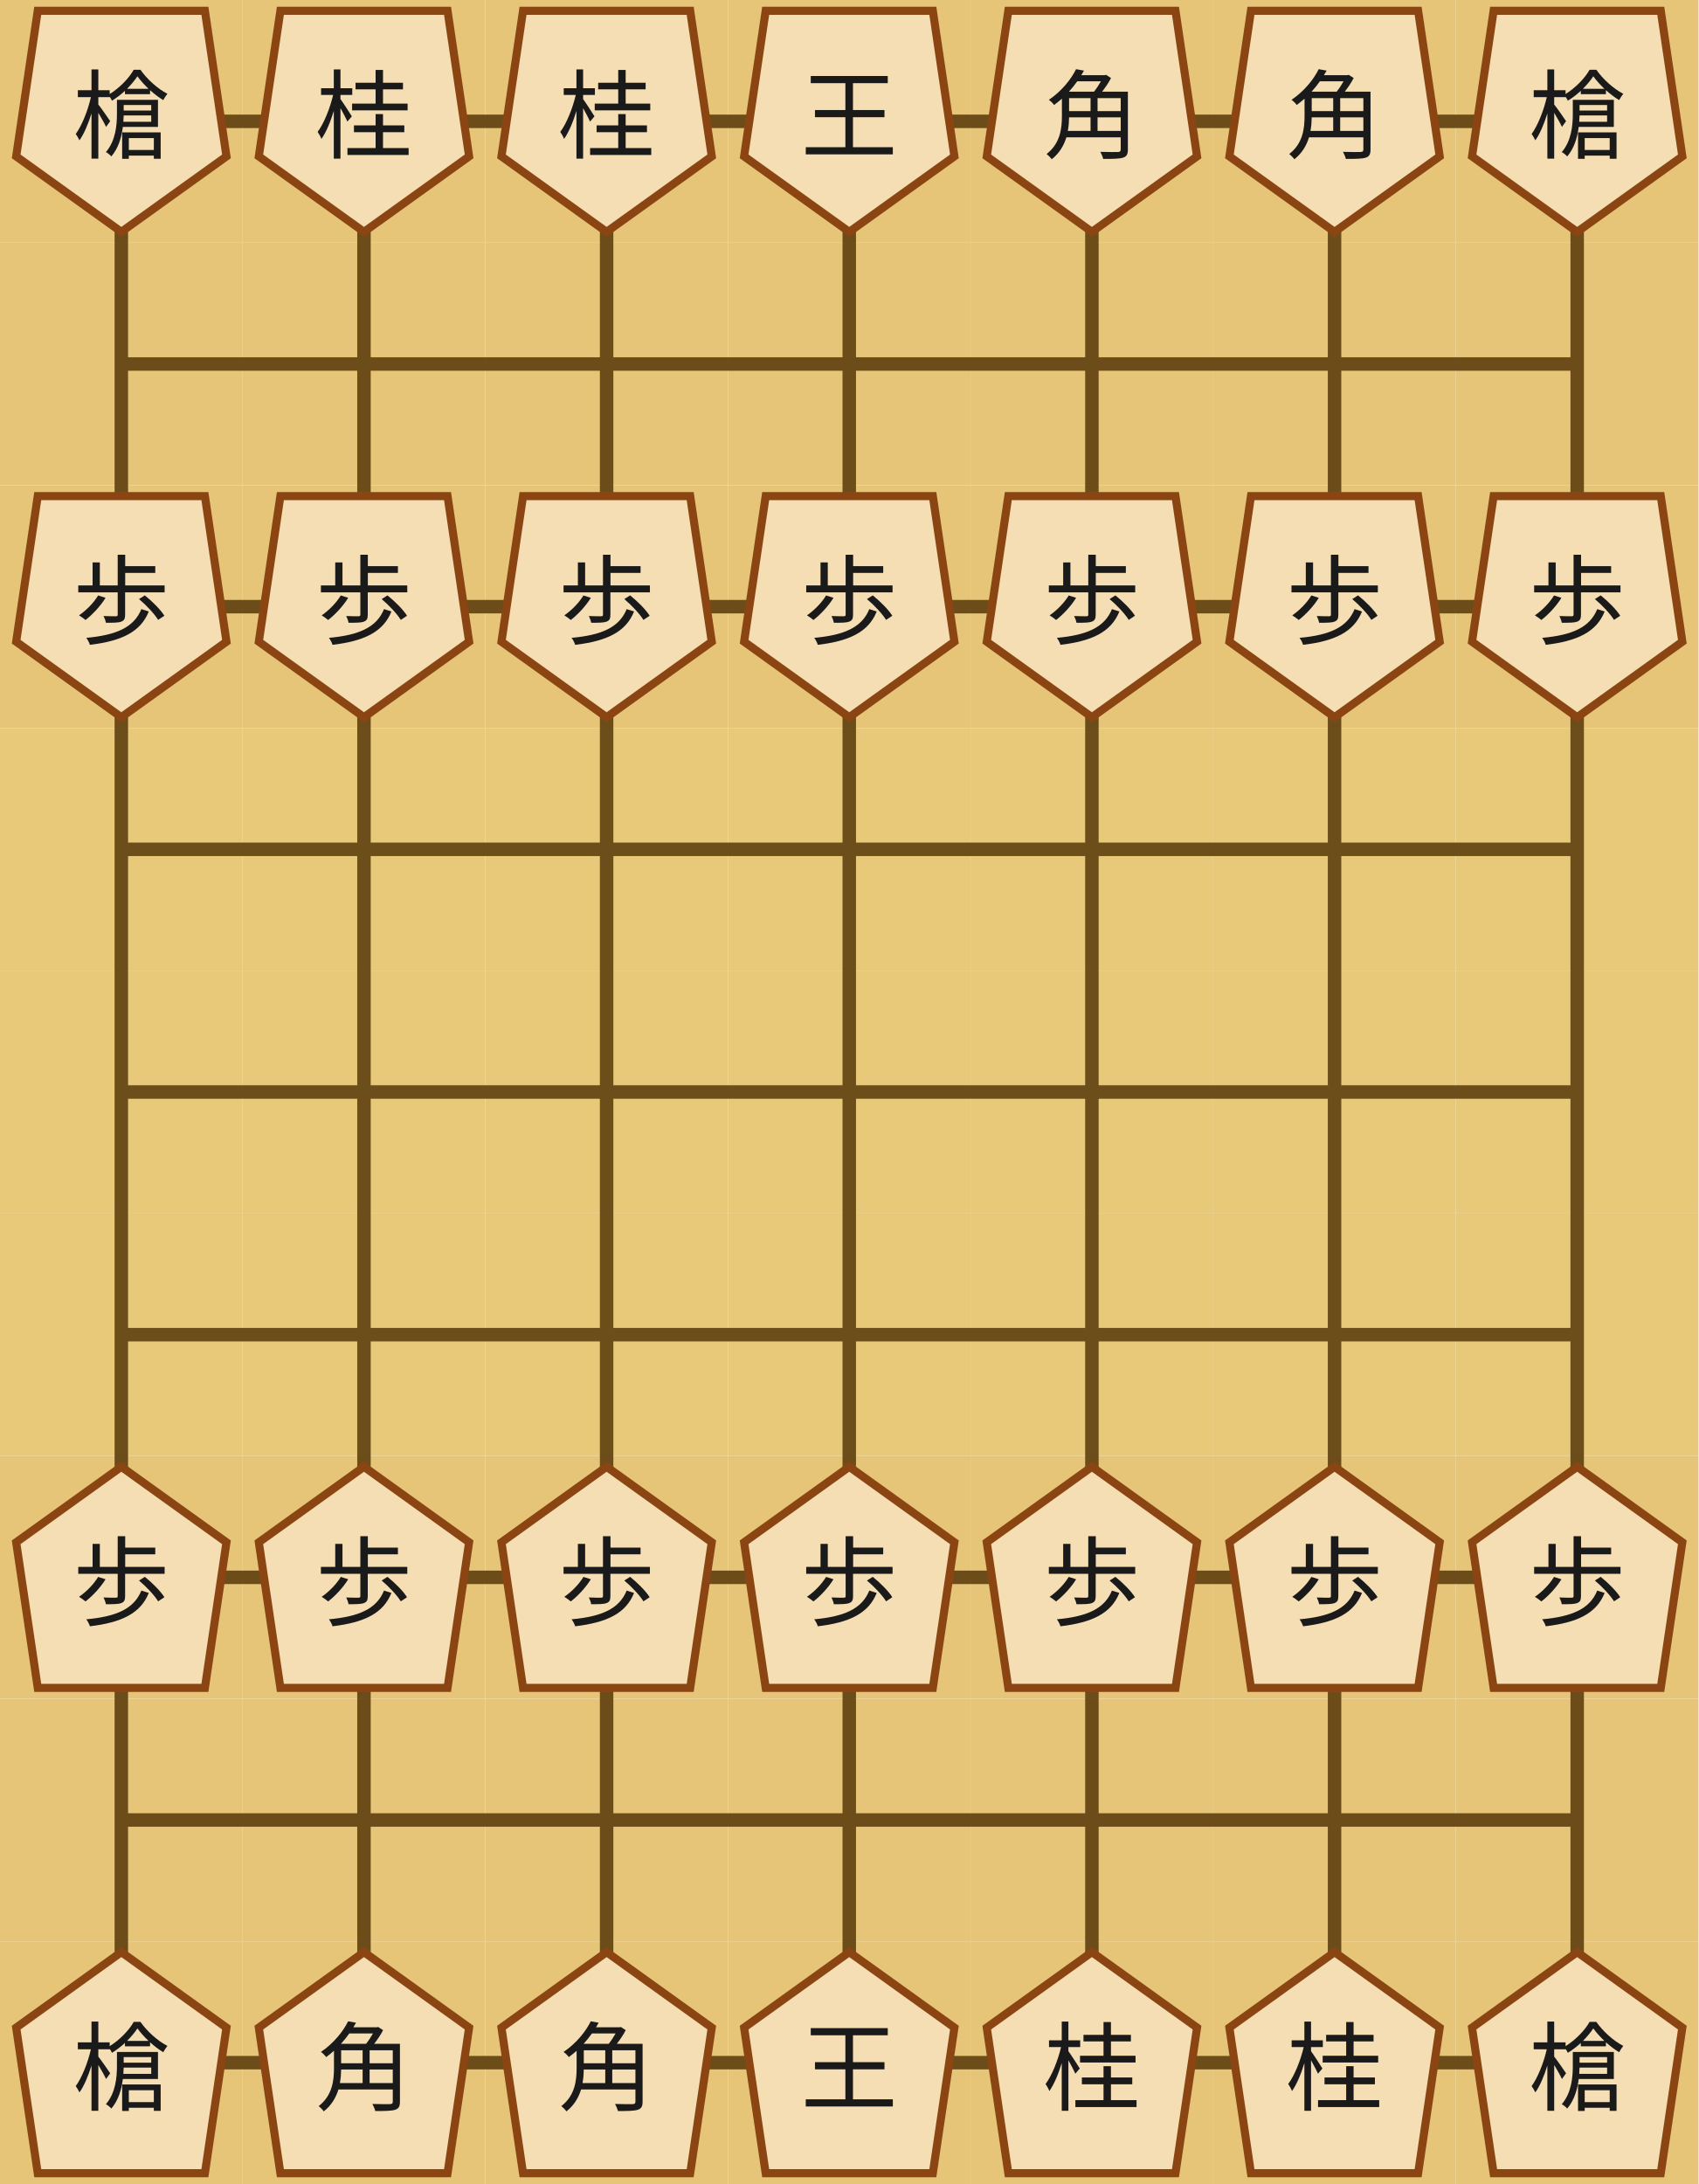
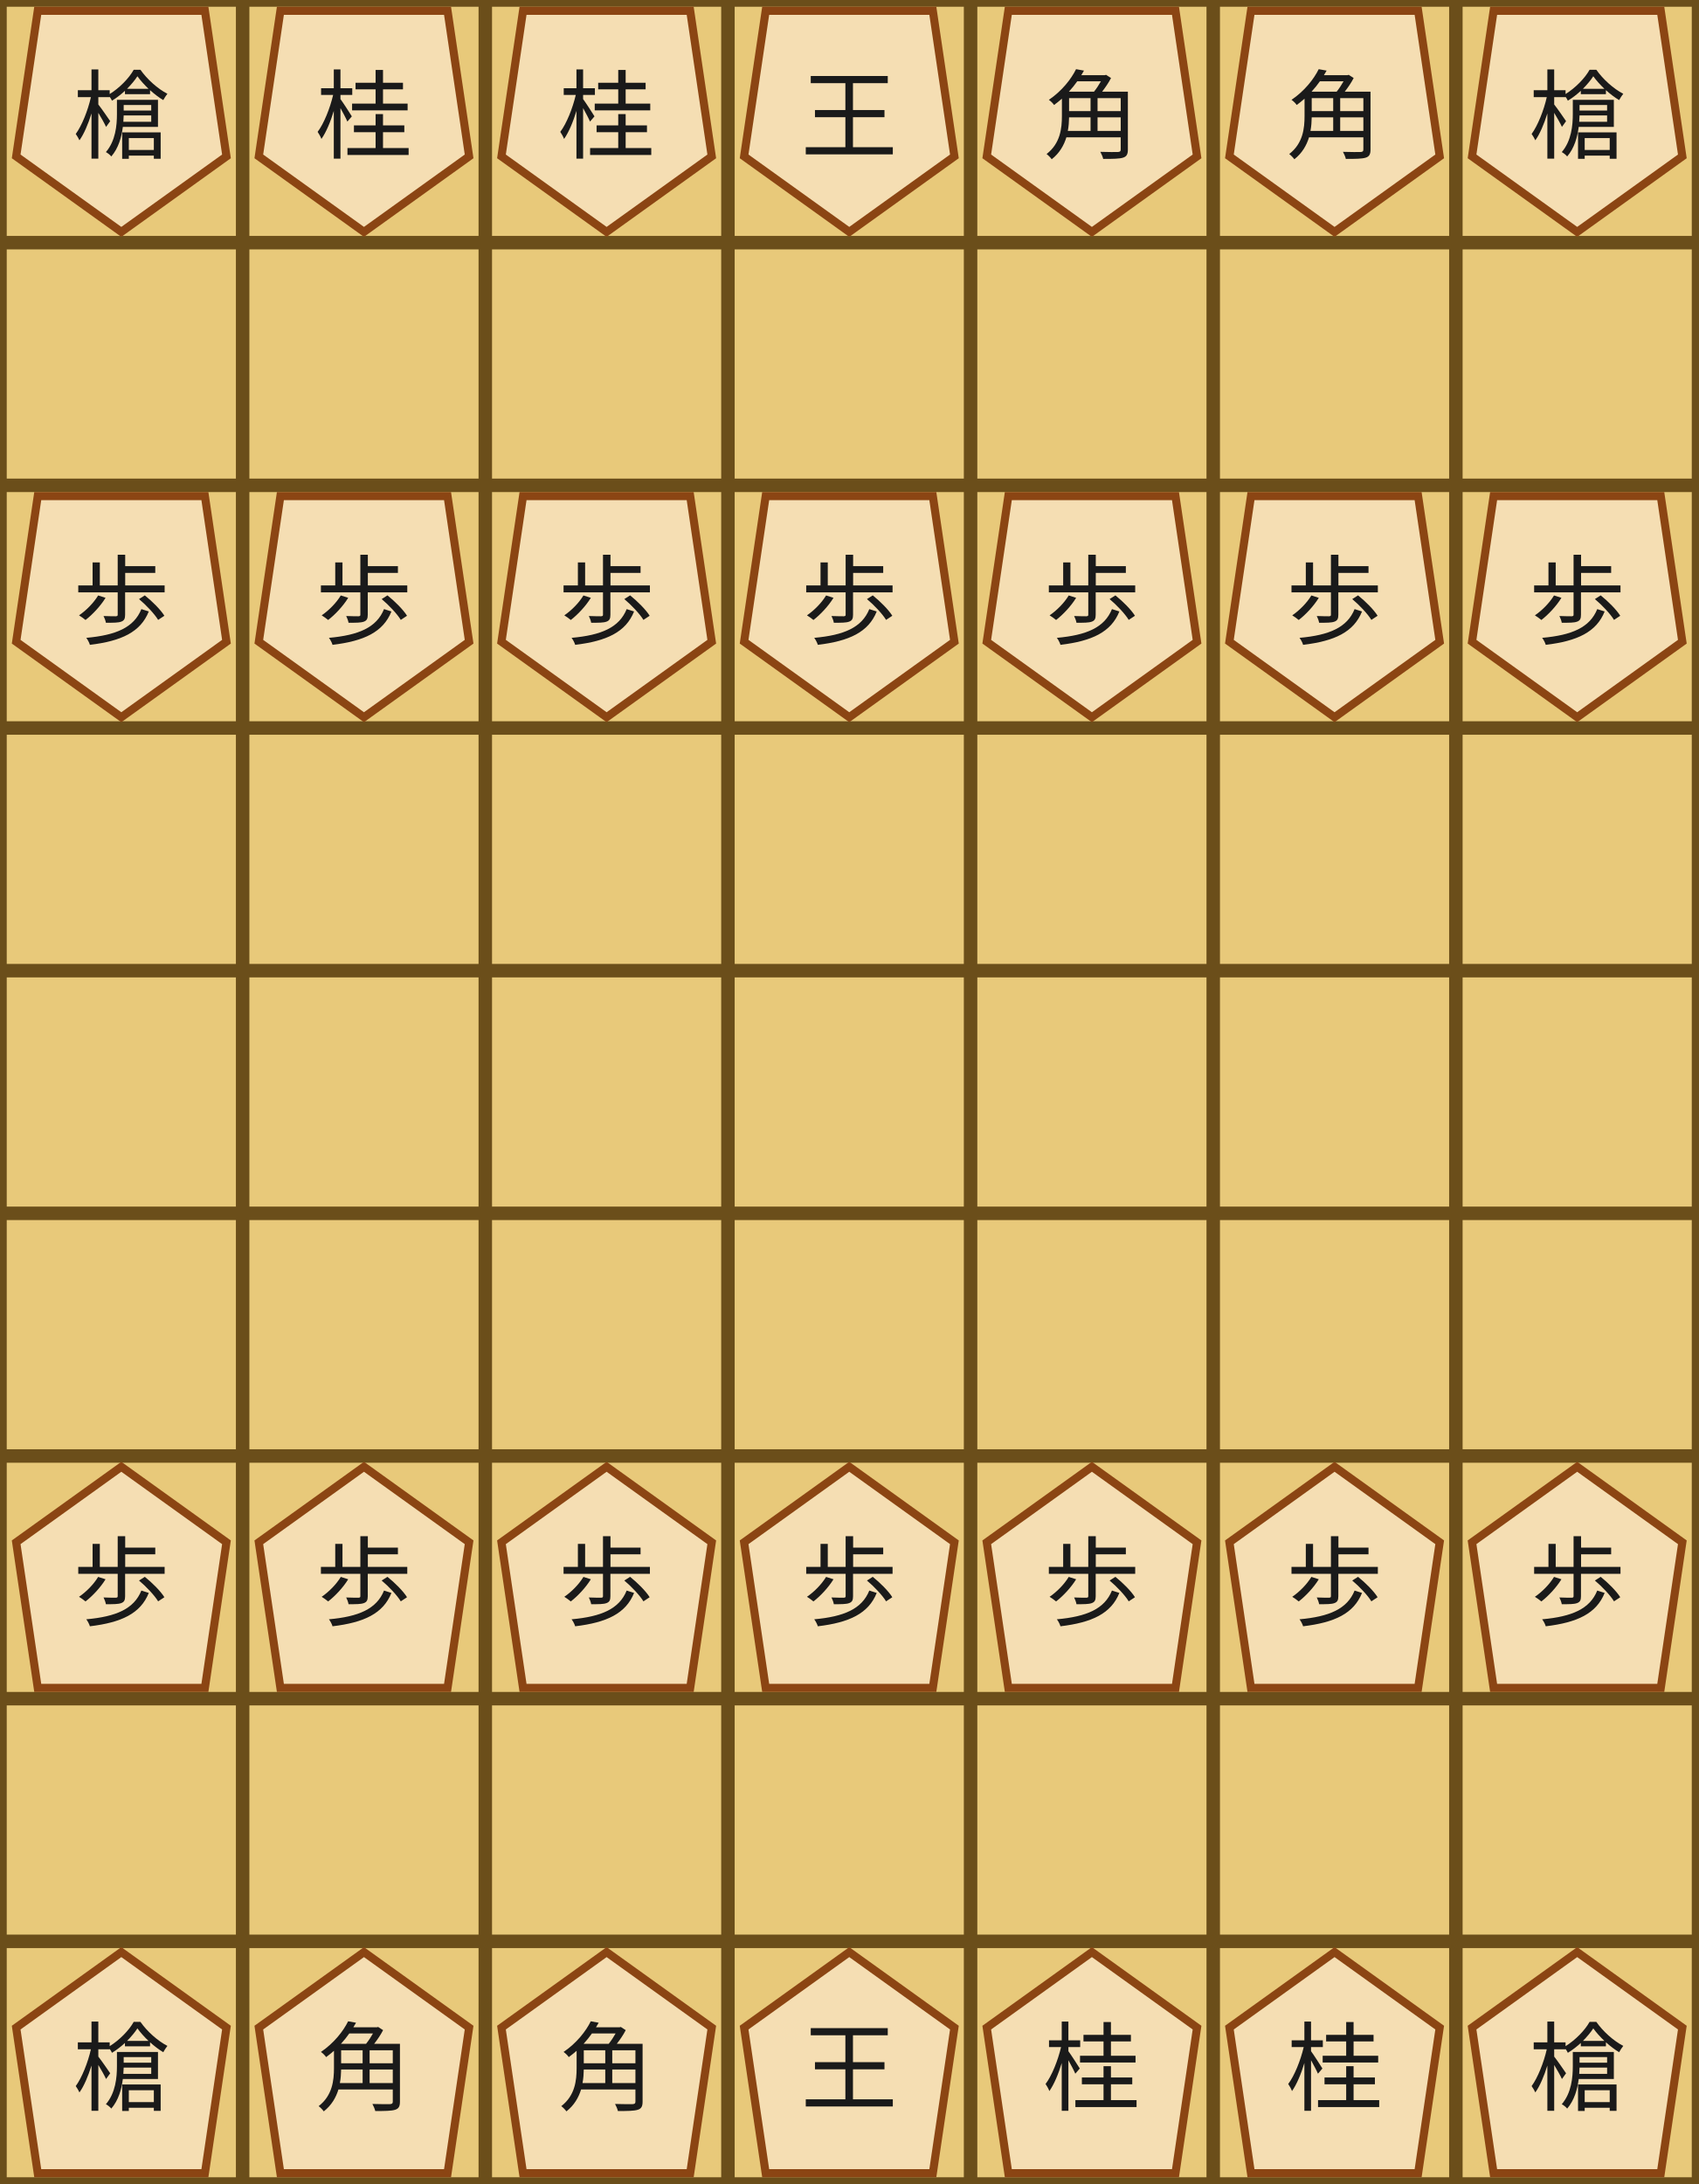
<svg xmlns="http://www.w3.org/2000/svg" viewBox="0 0 252 324" width="252" height="324">
  <defs>
    <symbol id="piece-mce-shogi-fairy-bY" viewBox="0 0 45 45">
      <polygon points="22.5,43 3,29 7,2 38,2 42,29" fill="#f5deb3" stroke="#8b4513" stroke-width="1.5" />
      <text x="22.5" y="28" text-anchor="middle" font-size="18" font-family="serif" fill="#1a1a1a">槍</text>
    </symbol>
    <symbol id="piece-mce-shogi-fairy-bN" viewBox="0 0 45 45">
      <polygon points="22.5,43 3,29 7,2 38,2 42,29" fill="#f5deb3" stroke="#8b4513" stroke-width="1.5" />
      <text x="22.5" y="28" text-anchor="middle" font-size="18" font-family="serif" fill="#1a1a1a">桂</text>
    </symbol>
    <symbol id="piece-mce-shogi-fairy-bK" viewBox="0 0 45 45">
      <polygon points="22.5,43 3,29 7,2 38,2 42,29" fill="#f5deb3" stroke="#8b4513" stroke-width="1.5" />
      <text x="22.5" y="28" text-anchor="middle" font-size="18" font-family="serif" fill="#1a1a1a">王</text>
    </symbol>
    <symbol id="piece-mce-shogi-fairy-bB" viewBox="0 0 45 45">
      <polygon points="22.5,43 3,29 7,2 38,2 42,29" fill="#f5deb3" stroke="#8b4513" stroke-width="1.5" />
      <text x="22.5" y="28" text-anchor="middle" font-size="18" font-family="serif" fill="#1a1a1a">角</text>
    </symbol>
    <symbol id="piece-mce-shogi-fairy-bP" viewBox="0 0 45 45">
      <polygon points="22.5,43 3,29 7,2 38,2 42,29" fill="#f5deb3" stroke="#8b4513" stroke-width="1.5" />
      <text x="22.5" y="28" text-anchor="middle" font-size="18" font-family="serif" fill="#1a1a1a">歩</text>
    </symbol>
    <symbol id="piece-mce-shogi-fairy-wP" viewBox="0 0 45 45">
      <polygon points="22.5,2 42,16 38,43 7,43 3,16" fill="#f5deb3" stroke="#8b4513" stroke-width="1.5" />
      <text x="22.5" y="30" text-anchor="middle" font-size="18" font-family="serif" fill="#1a1a1a">歩</text>
    </symbol>
    <symbol id="piece-mce-shogi-fairy-wY" viewBox="0 0 45 45">
      <polygon points="22.5,2 42,16 38,43 7,43 3,16" fill="#f5deb3" stroke="#8b4513" stroke-width="1.5" />
      <text x="22.5" y="30" text-anchor="middle" font-size="18" font-family="serif" fill="#1a1a1a">槍</text>
    </symbol>
    <symbol id="piece-mce-shogi-fairy-wB" viewBox="0 0 45 45">
      <polygon points="22.5,2 42,16 38,43 7,43 3,16" fill="#f5deb3" stroke="#8b4513" stroke-width="1.5" />
      <text x="22.5" y="30" text-anchor="middle" font-size="18" font-family="serif" fill="#1a1a1a">角</text>
    </symbol>
    <symbol id="piece-mce-shogi-fairy-wK" viewBox="0 0 45 45">
      <polygon points="22.5,2 42,16 38,43 7,43 3,16" fill="#f5deb3" stroke="#8b4513" stroke-width="1.5" />
      <text x="22.5" y="30" text-anchor="middle" font-size="18" font-family="serif" fill="#1a1a1a">王</text>
    </symbol>
    <symbol id="piece-mce-shogi-fairy-wN" viewBox="0 0 45 45">
      <polygon points="22.5,2 42,16 38,43 7,43 3,16" fill="#f5deb3" stroke="#8b4513" stroke-width="1.5" />
      <text x="22.5" y="30" text-anchor="middle" font-size="18" font-family="serif" fill="#1a1a1a">桂</text>
    </symbol>
  </defs>
  <rect x="0" y="0" width="36" height="36" fill="#e8c97a" data-sq="a9" class="board-cell" pointer-events="all" />
  <rect x="36" y="0" width="36" height="36" fill="#e8c97a" data-sq="b9" class="board-cell" pointer-events="all" />
  <rect x="72" y="0" width="36" height="36" fill="#e8c97a" data-sq="c9" class="board-cell" pointer-events="all" />
  <rect x="108" y="0" width="36" height="36" fill="#e8c97a" data-sq="d9" class="board-cell" pointer-events="all" />
  <rect x="144" y="0" width="36" height="36" fill="#e8c97a" data-sq="e9" class="board-cell" pointer-events="all" />
  <rect x="180" y="0" width="36" height="36" fill="#e8c97a" data-sq="f9" class="board-cell" pointer-events="all" />
  <rect x="216" y="0" width="36" height="36" fill="#e8c97a" data-sq="g9" class="board-cell" pointer-events="all" />
  <rect x="0" y="36" width="36" height="36" fill="#e8c97a" data-sq="a8" class="board-cell" pointer-events="all" />
  <rect x="36" y="36" width="36" height="36" fill="#e8c97a" data-sq="b8" class="board-cell" pointer-events="all" />
  <rect x="72" y="36" width="36" height="36" fill="#e8c97a" data-sq="c8" class="board-cell" pointer-events="all" />
  <rect x="108" y="36" width="36" height="36" fill="#e8c97a" data-sq="d8" class="board-cell" pointer-events="all" />
  <rect x="144" y="36" width="36" height="36" fill="#e8c97a" data-sq="e8" class="board-cell" pointer-events="all" />
  <rect x="180" y="36" width="36" height="36" fill="#e8c97a" data-sq="f8" class="board-cell" pointer-events="all" />
  <rect x="216" y="36" width="36" height="36" fill="#e8c97a" data-sq="g8" class="board-cell" pointer-events="all" />
  <rect x="0" y="72" width="36" height="36" fill="#e8c97a" data-sq="a7" class="board-cell" pointer-events="all" />
  <rect x="36" y="72" width="36" height="36" fill="#e8c97a" data-sq="b7" class="board-cell" pointer-events="all" />
  <rect x="72" y="72" width="36" height="36" fill="#e8c97a" data-sq="c7" class="board-cell" pointer-events="all" />
  <rect x="108" y="72" width="36" height="36" fill="#e8c97a" data-sq="d7" class="board-cell" pointer-events="all" />
  <rect x="144" y="72" width="36" height="36" fill="#e8c97a" data-sq="e7" class="board-cell" pointer-events="all" />
  <rect x="180" y="72" width="36" height="36" fill="#e8c97a" data-sq="f7" class="board-cell" pointer-events="all" />
  <rect x="216" y="72" width="36" height="36" fill="#e8c97a" data-sq="g7" class="board-cell" pointer-events="all" />
  <rect x="0" y="108" width="36" height="36" fill="#e8c97a" data-sq="a6" class="board-cell" pointer-events="all" />
  <rect x="36" y="108" width="36" height="36" fill="#e8c97a" data-sq="b6" class="board-cell" pointer-events="all" />
  <rect x="72" y="108" width="36" height="36" fill="#e8c97a" data-sq="c6" class="board-cell" pointer-events="all" />
  <rect x="108" y="108" width="36" height="36" fill="#e8c97a" data-sq="d6" class="board-cell" pointer-events="all" />
  <rect x="144" y="108" width="36" height="36" fill="#e8c97a" data-sq="e6" class="board-cell" pointer-events="all" />
  <rect x="180" y="108" width="36" height="36" fill="#e8c97a" data-sq="f6" class="board-cell" pointer-events="all" />
  <rect x="216" y="108" width="36" height="36" fill="#e8c97a" data-sq="g6" class="board-cell" pointer-events="all" />
  <rect x="0" y="144" width="36" height="36" fill="#e8c97a" data-sq="a5" class="board-cell" pointer-events="all" />
  <rect x="36" y="144" width="36" height="36" fill="#e8c97a" data-sq="b5" class="board-cell" pointer-events="all" />
  <rect x="72" y="144" width="36" height="36" fill="#e8c97a" data-sq="c5" class="board-cell" pointer-events="all" />
  <rect x="108" y="144" width="36" height="36" fill="#e8c97a" data-sq="d5" class="board-cell" pointer-events="all" />
  <rect x="144" y="144" width="36" height="36" fill="#e8c97a" data-sq="e5" class="board-cell" pointer-events="all" />
  <rect x="180" y="144" width="36" height="36" fill="#e8c97a" data-sq="f5" class="board-cell" pointer-events="all" />
  <rect x="216" y="144" width="36" height="36" fill="#e8c97a" data-sq="g5" class="board-cell" pointer-events="all" />
  <rect x="0" y="180" width="36" height="36" fill="#e8c97a" data-sq="a4" class="board-cell" pointer-events="all" />
  <rect x="36" y="180" width="36" height="36" fill="#e8c97a" data-sq="b4" class="board-cell" pointer-events="all" />
  <rect x="72" y="180" width="36" height="36" fill="#e8c97a" data-sq="c4" class="board-cell" pointer-events="all" />
  <rect x="108" y="180" width="36" height="36" fill="#e8c97a" data-sq="d4" class="board-cell" pointer-events="all" />
  <rect x="144" y="180" width="36" height="36" fill="#e8c97a" data-sq="e4" class="board-cell" pointer-events="all" />
  <rect x="180" y="180" width="36" height="36" fill="#e8c97a" data-sq="f4" class="board-cell" pointer-events="all" />
  <rect x="216" y="180" width="36" height="36" fill="#e8c97a" data-sq="g4" class="board-cell" pointer-events="all" />
  <rect x="0" y="216" width="36" height="36" fill="#e8c97a" data-sq="a3" class="board-cell" pointer-events="all" />
  <rect x="36" y="216" width="36" height="36" fill="#e8c97a" data-sq="b3" class="board-cell" pointer-events="all" />
  <rect x="72" y="216" width="36" height="36" fill="#e8c97a" data-sq="c3" class="board-cell" pointer-events="all" />
  <rect x="108" y="216" width="36" height="36" fill="#e8c97a" data-sq="d3" class="board-cell" pointer-events="all" />
  <rect x="144" y="216" width="36" height="36" fill="#e8c97a" data-sq="e3" class="board-cell" pointer-events="all" />
  <rect x="180" y="216" width="36" height="36" fill="#e8c97a" data-sq="f3" class="board-cell" pointer-events="all" />
  <rect x="216" y="216" width="36" height="36" fill="#e8c97a" data-sq="g3" class="board-cell" pointer-events="all" />
  <rect x="0" y="252" width="36" height="36" fill="#e8c97a" data-sq="a2" class="board-cell" pointer-events="all" />
  <rect x="36" y="252" width="36" height="36" fill="#e8c97a" data-sq="b2" class="board-cell" pointer-events="all" />
  <rect x="72" y="252" width="36" height="36" fill="#e8c97a" data-sq="c2" class="board-cell" pointer-events="all" />
  <rect x="108" y="252" width="36" height="36" fill="#e8c97a" data-sq="d2" class="board-cell" pointer-events="all" />
  <rect x="144" y="252" width="36" height="36" fill="#e8c97a" data-sq="e2" class="board-cell" pointer-events="all" />
  <rect x="180" y="252" width="36" height="36" fill="#e8c97a" data-sq="f2" class="board-cell" pointer-events="all" />
  <rect x="216" y="252" width="36" height="36" fill="#e8c97a" data-sq="g2" class="board-cell" pointer-events="all" />
  <rect x="0" y="288" width="36" height="36" fill="#e8c97a" data-sq="a1" class="board-cell" pointer-events="all" />
  <rect x="36" y="288" width="36" height="36" fill="#e8c97a" data-sq="b1" class="board-cell" pointer-events="all" />
  <rect x="72" y="288" width="36" height="36" fill="#e8c97a" data-sq="c1" class="board-cell" pointer-events="all" />
  <rect x="108" y="288" width="36" height="36" fill="#e8c97a" data-sq="d1" class="board-cell" pointer-events="all" />
  <rect x="144" y="288" width="36" height="36" fill="#e8c97a" data-sq="e1" class="board-cell" pointer-events="all" />
  <rect x="180" y="288" width="36" height="36" fill="#e8c97a" data-sq="f1" class="board-cell" pointer-events="all" />
  <rect x="216" y="288" width="36" height="36" fill="#e8c97a" data-sq="g1" class="board-cell" pointer-events="all" />
-   <line x1="18" y1="18" x2="234" y2="18" pointer-events="none" stroke="#6b4e1a" stroke-width="2" />
-   <line x1="18" y1="54" x2="234" y2="54" pointer-events="none" stroke="#6b4e1a" stroke-width="2" />
-   <line x1="18" y1="90" x2="234" y2="90" pointer-events="none" stroke="#6b4e1a" stroke-width="2" />
-   <line x1="18" y1="126" x2="234" y2="126" pointer-events="none" stroke="#6b4e1a" stroke-width="2" />
-   <line x1="18" y1="162" x2="234" y2="162" pointer-events="none" stroke="#6b4e1a" stroke-width="2" />
-   <line x1="18" y1="198" x2="234" y2="198" pointer-events="none" stroke="#6b4e1a" stroke-width="2" />
-   <line x1="18" y1="234" x2="234" y2="234" pointer-events="none" stroke="#6b4e1a" stroke-width="2" />
-   <line x1="18" y1="270" x2="234" y2="270" pointer-events="none" stroke="#6b4e1a" stroke-width="2" />
-   <line x1="18" y1="306" x2="234" y2="306" pointer-events="none" stroke="#6b4e1a" stroke-width="2" />
-   <line x1="18" y1="18" x2="18" y2="306" pointer-events="none" stroke="#6b4e1a" stroke-width="2" />
-   <line x1="54" y1="18" x2="54" y2="306" pointer-events="none" stroke="#6b4e1a" stroke-width="2" />
-   <line x1="90" y1="18" x2="90" y2="306" pointer-events="none" stroke="#6b4e1a" stroke-width="2" />
-   <line x1="126" y1="18" x2="126" y2="306" pointer-events="none" stroke="#6b4e1a" stroke-width="2" />
-   <line x1="162" y1="18" x2="162" y2="306" pointer-events="none" stroke="#6b4e1a" stroke-width="2" />
-   <line x1="198" y1="18" x2="198" y2="306" pointer-events="none" stroke="#6b4e1a" stroke-width="2" />
-   <line x1="234" y1="18" x2="234" y2="306" pointer-events="none" stroke="#6b4e1a" stroke-width="2" />
-   <rect x="0" y="0" width="36" height="36" fill="rgba(180, 60, 40, 0.08)" opacity="0.3" pointer-events="none" />
-   <rect x="36" y="0" width="36" height="36" fill="rgba(180, 60, 40, 0.08)" opacity="0.3" pointer-events="none" />
-   <rect x="72" y="0" width="36" height="36" fill="rgba(180, 60, 40, 0.08)" opacity="0.3" pointer-events="none" />
-   <rect x="108" y="0" width="36" height="36" fill="rgba(180, 60, 40, 0.08)" opacity="0.3" pointer-events="none" />
-   <rect x="144" y="0" width="36" height="36" fill="rgba(180, 60, 40, 0.08)" opacity="0.3" pointer-events="none" />
-   <rect x="180" y="0" width="36" height="36" fill="rgba(180, 60, 40, 0.08)" opacity="0.3" pointer-events="none" />
-   <rect x="216" y="0" width="36" height="36" fill="rgba(180, 60, 40, 0.08)" opacity="0.3" pointer-events="none" />
-   <rect x="0" y="36" width="36" height="36" fill="rgba(180, 60, 40, 0.08)" opacity="0.3" pointer-events="none" />
-   <rect x="36" y="36" width="36" height="36" fill="rgba(180, 60, 40, 0.08)" opacity="0.3" pointer-events="none" />
-   <rect x="72" y="36" width="36" height="36" fill="rgba(180, 60, 40, 0.08)" opacity="0.3" pointer-events="none" />
-   <rect x="108" y="36" width="36" height="36" fill="rgba(180, 60, 40, 0.08)" opacity="0.3" pointer-events="none" />
-   <rect x="144" y="36" width="36" height="36" fill="rgba(180, 60, 40, 0.08)" opacity="0.3" pointer-events="none" />
-   <rect x="180" y="36" width="36" height="36" fill="rgba(180, 60, 40, 0.08)" opacity="0.3" pointer-events="none" />
-   <rect x="216" y="36" width="36" height="36" fill="rgba(180, 60, 40, 0.08)" opacity="0.3" pointer-events="none" />
-   <rect x="0" y="72" width="36" height="36" fill="rgba(180, 60, 40, 0.08)" opacity="0.3" pointer-events="none" />
-   <rect x="36" y="72" width="36" height="36" fill="rgba(180, 60, 40, 0.08)" opacity="0.3" pointer-events="none" />
-   <rect x="72" y="72" width="36" height="36" fill="rgba(180, 60, 40, 0.08)" opacity="0.3" pointer-events="none" />
-   <rect x="108" y="72" width="36" height="36" fill="rgba(180, 60, 40, 0.08)" opacity="0.3" pointer-events="none" />
-   <rect x="144" y="72" width="36" height="36" fill="rgba(180, 60, 40, 0.08)" opacity="0.3" pointer-events="none" />
-   <rect x="180" y="72" width="36" height="36" fill="rgba(180, 60, 40, 0.08)" opacity="0.3" pointer-events="none" />
-   <rect x="216" y="72" width="36" height="36" fill="rgba(180, 60, 40, 0.08)" opacity="0.3" pointer-events="none" />
-   <rect x="0" y="216" width="36" height="36" fill="rgba(180, 60, 40, 0.08)" opacity="0.3" pointer-events="none" />
-   <rect x="36" y="216" width="36" height="36" fill="rgba(180, 60, 40, 0.08)" opacity="0.3" pointer-events="none" />
-   <rect x="72" y="216" width="36" height="36" fill="rgba(180, 60, 40, 0.08)" opacity="0.3" pointer-events="none" />
-   <rect x="108" y="216" width="36" height="36" fill="rgba(180, 60, 40, 0.08)" opacity="0.3" pointer-events="none" />
-   <rect x="144" y="216" width="36" height="36" fill="rgba(180, 60, 40, 0.08)" opacity="0.3" pointer-events="none" />
-   <rect x="180" y="216" width="36" height="36" fill="rgba(180, 60, 40, 0.08)" opacity="0.3" pointer-events="none" />
-   <rect x="216" y="216" width="36" height="36" fill="rgba(180, 60, 40, 0.08)" opacity="0.3" pointer-events="none" />
-   <rect x="0" y="252" width="36" height="36" fill="rgba(180, 60, 40, 0.08)" opacity="0.3" pointer-events="none" />
-   <rect x="36" y="252" width="36" height="36" fill="rgba(180, 60, 40, 0.08)" opacity="0.3" pointer-events="none" />
-   <rect x="72" y="252" width="36" height="36" fill="rgba(180, 60, 40, 0.08)" opacity="0.3" pointer-events="none" />
-   <rect x="108" y="252" width="36" height="36" fill="rgba(180, 60, 40, 0.08)" opacity="0.3" pointer-events="none" />
-   <rect x="144" y="252" width="36" height="36" fill="rgba(180, 60, 40, 0.08)" opacity="0.3" pointer-events="none" />
-   <rect x="180" y="252" width="36" height="36" fill="rgba(180, 60, 40, 0.08)" opacity="0.3" pointer-events="none" />
-   <rect x="216" y="252" width="36" height="36" fill="rgba(180, 60, 40, 0.08)" opacity="0.3" pointer-events="none" />
-   <rect x="0" y="288" width="36" height="36" fill="rgba(180, 60, 40, 0.08)" opacity="0.3" pointer-events="none" />
-   <rect x="36" y="288" width="36" height="36" fill="rgba(180, 60, 40, 0.08)" opacity="0.3" pointer-events="none" />
-   <rect x="72" y="288" width="36" height="36" fill="rgba(180, 60, 40, 0.08)" opacity="0.3" pointer-events="none" />
-   <rect x="108" y="288" width="36" height="36" fill="rgba(180, 60, 40, 0.08)" opacity="0.3" pointer-events="none" />
-   <rect x="144" y="288" width="36" height="36" fill="rgba(180, 60, 40, 0.08)" opacity="0.3" pointer-events="none" />
-   <rect x="180" y="288" width="36" height="36" fill="rgba(180, 60, 40, 0.08)" opacity="0.3" pointer-events="none" />
-   <rect x="216" y="288" width="36" height="36" fill="rgba(180, 60, 40, 0.08)" opacity="0.3" pointer-events="none" />
-   <circle cx="90" cy="90" r="3" fill="#6b4e1a" pointer-events="none" />
-   <circle cx="234" cy="90" r="3" fill="#6b4e1a" pointer-events="none" />
-   <circle cx="90" cy="234" r="3" fill="#6b4e1a" pointer-events="none" />
-   <circle cx="234" cy="234" r="3" fill="#6b4e1a" pointer-events="none" />
+   <line x1="0" y1="0" x2="252" y2="0" pointer-events="none" stroke="#6b4e1a" stroke-width="2" />
+   <line x1="0" y1="36" x2="252" y2="36" pointer-events="none" stroke="#6b4e1a" stroke-width="2" />
+   <line x1="0" y1="72" x2="252" y2="72" pointer-events="none" stroke="#6b4e1a" stroke-width="2" />
+   <line x1="0" y1="108" x2="252" y2="108" pointer-events="none" stroke="#6b4e1a" stroke-width="2" />
+   <line x1="0" y1="144" x2="252" y2="144" pointer-events="none" stroke="#6b4e1a" stroke-width="2" />
+   <line x1="0" y1="180" x2="252" y2="180" pointer-events="none" stroke="#6b4e1a" stroke-width="2" />
+   <line x1="0" y1="216" x2="252" y2="216" pointer-events="none" stroke="#6b4e1a" stroke-width="2" />
+   <line x1="0" y1="252" x2="252" y2="252" pointer-events="none" stroke="#6b4e1a" stroke-width="2" />
+   <line x1="0" y1="288" x2="252" y2="288" pointer-events="none" stroke="#6b4e1a" stroke-width="2" />
+   <line x1="0" y1="324" x2="252" y2="324" pointer-events="none" stroke="#6b4e1a" stroke-width="2" />
+   <line x1="0" y1="0" x2="0" y2="324" pointer-events="none" stroke="#6b4e1a" stroke-width="2" />
+   <line x1="36" y1="0" x2="36" y2="324" pointer-events="none" stroke="#6b4e1a" stroke-width="2" />
+   <line x1="72" y1="0" x2="72" y2="324" pointer-events="none" stroke="#6b4e1a" stroke-width="2" />
+   <line x1="108" y1="0" x2="108" y2="324" pointer-events="none" stroke="#6b4e1a" stroke-width="2" />
+   <line x1="144" y1="0" x2="144" y2="324" pointer-events="none" stroke="#6b4e1a" stroke-width="2" />
+   <line x1="180" y1="0" x2="180" y2="324" pointer-events="none" stroke="#6b4e1a" stroke-width="2" />
+   <line x1="216" y1="0" x2="216" y2="324" pointer-events="none" stroke="#6b4e1a" stroke-width="2" />
+   <line x1="252" y1="0" x2="252" y2="324" pointer-events="none" stroke="#6b4e1a" stroke-width="2" />
  <g pointer-events="none">
    <use href="#piece-mce-shogi-fairy-bY" x="0" y="0" width="36" height="36" />
    <use href="#piece-mce-shogi-fairy-bN" x="36" y="0" width="36" height="36" />
    <use href="#piece-mce-shogi-fairy-bN" x="72" y="0" width="36" height="36" />
    <use href="#piece-mce-shogi-fairy-bK" x="108" y="0" width="36" height="36" />
    <use href="#piece-mce-shogi-fairy-bB" x="144" y="0" width="36" height="36" />
    <use href="#piece-mce-shogi-fairy-bB" x="180" y="0" width="36" height="36" />
    <use href="#piece-mce-shogi-fairy-bY" x="216" y="0" width="36" height="36" />
    <use href="#piece-mce-shogi-fairy-bP" x="0" y="72" width="36" height="36" />
    <use href="#piece-mce-shogi-fairy-bP" x="36" y="72" width="36" height="36" />
    <use href="#piece-mce-shogi-fairy-bP" x="72" y="72" width="36" height="36" />
    <use href="#piece-mce-shogi-fairy-bP" x="108" y="72" width="36" height="36" />
    <use href="#piece-mce-shogi-fairy-bP" x="144" y="72" width="36" height="36" />
    <use href="#piece-mce-shogi-fairy-bP" x="180" y="72" width="36" height="36" />
    <use href="#piece-mce-shogi-fairy-bP" x="216" y="72" width="36" height="36" />
    <use href="#piece-mce-shogi-fairy-wP" x="0" y="216" width="36" height="36" />
    <use href="#piece-mce-shogi-fairy-wP" x="36" y="216" width="36" height="36" />
    <use href="#piece-mce-shogi-fairy-wP" x="72" y="216" width="36" height="36" />
    <use href="#piece-mce-shogi-fairy-wP" x="108" y="216" width="36" height="36" />
    <use href="#piece-mce-shogi-fairy-wP" x="144" y="216" width="36" height="36" />
    <use href="#piece-mce-shogi-fairy-wP" x="180" y="216" width="36" height="36" />
    <use href="#piece-mce-shogi-fairy-wP" x="216" y="216" width="36" height="36" />
    <use href="#piece-mce-shogi-fairy-wY" x="0" y="288" width="36" height="36" />
    <use href="#piece-mce-shogi-fairy-wB" x="36" y="288" width="36" height="36" />
    <use href="#piece-mce-shogi-fairy-wB" x="72" y="288" width="36" height="36" />
    <use href="#piece-mce-shogi-fairy-wK" x="108" y="288" width="36" height="36" />
    <use href="#piece-mce-shogi-fairy-wN" x="144" y="288" width="36" height="36" />
    <use href="#piece-mce-shogi-fairy-wN" x="180" y="288" width="36" height="36" />
    <use href="#piece-mce-shogi-fairy-wY" x="216" y="288" width="36" height="36" />
  </g>
</svg>
